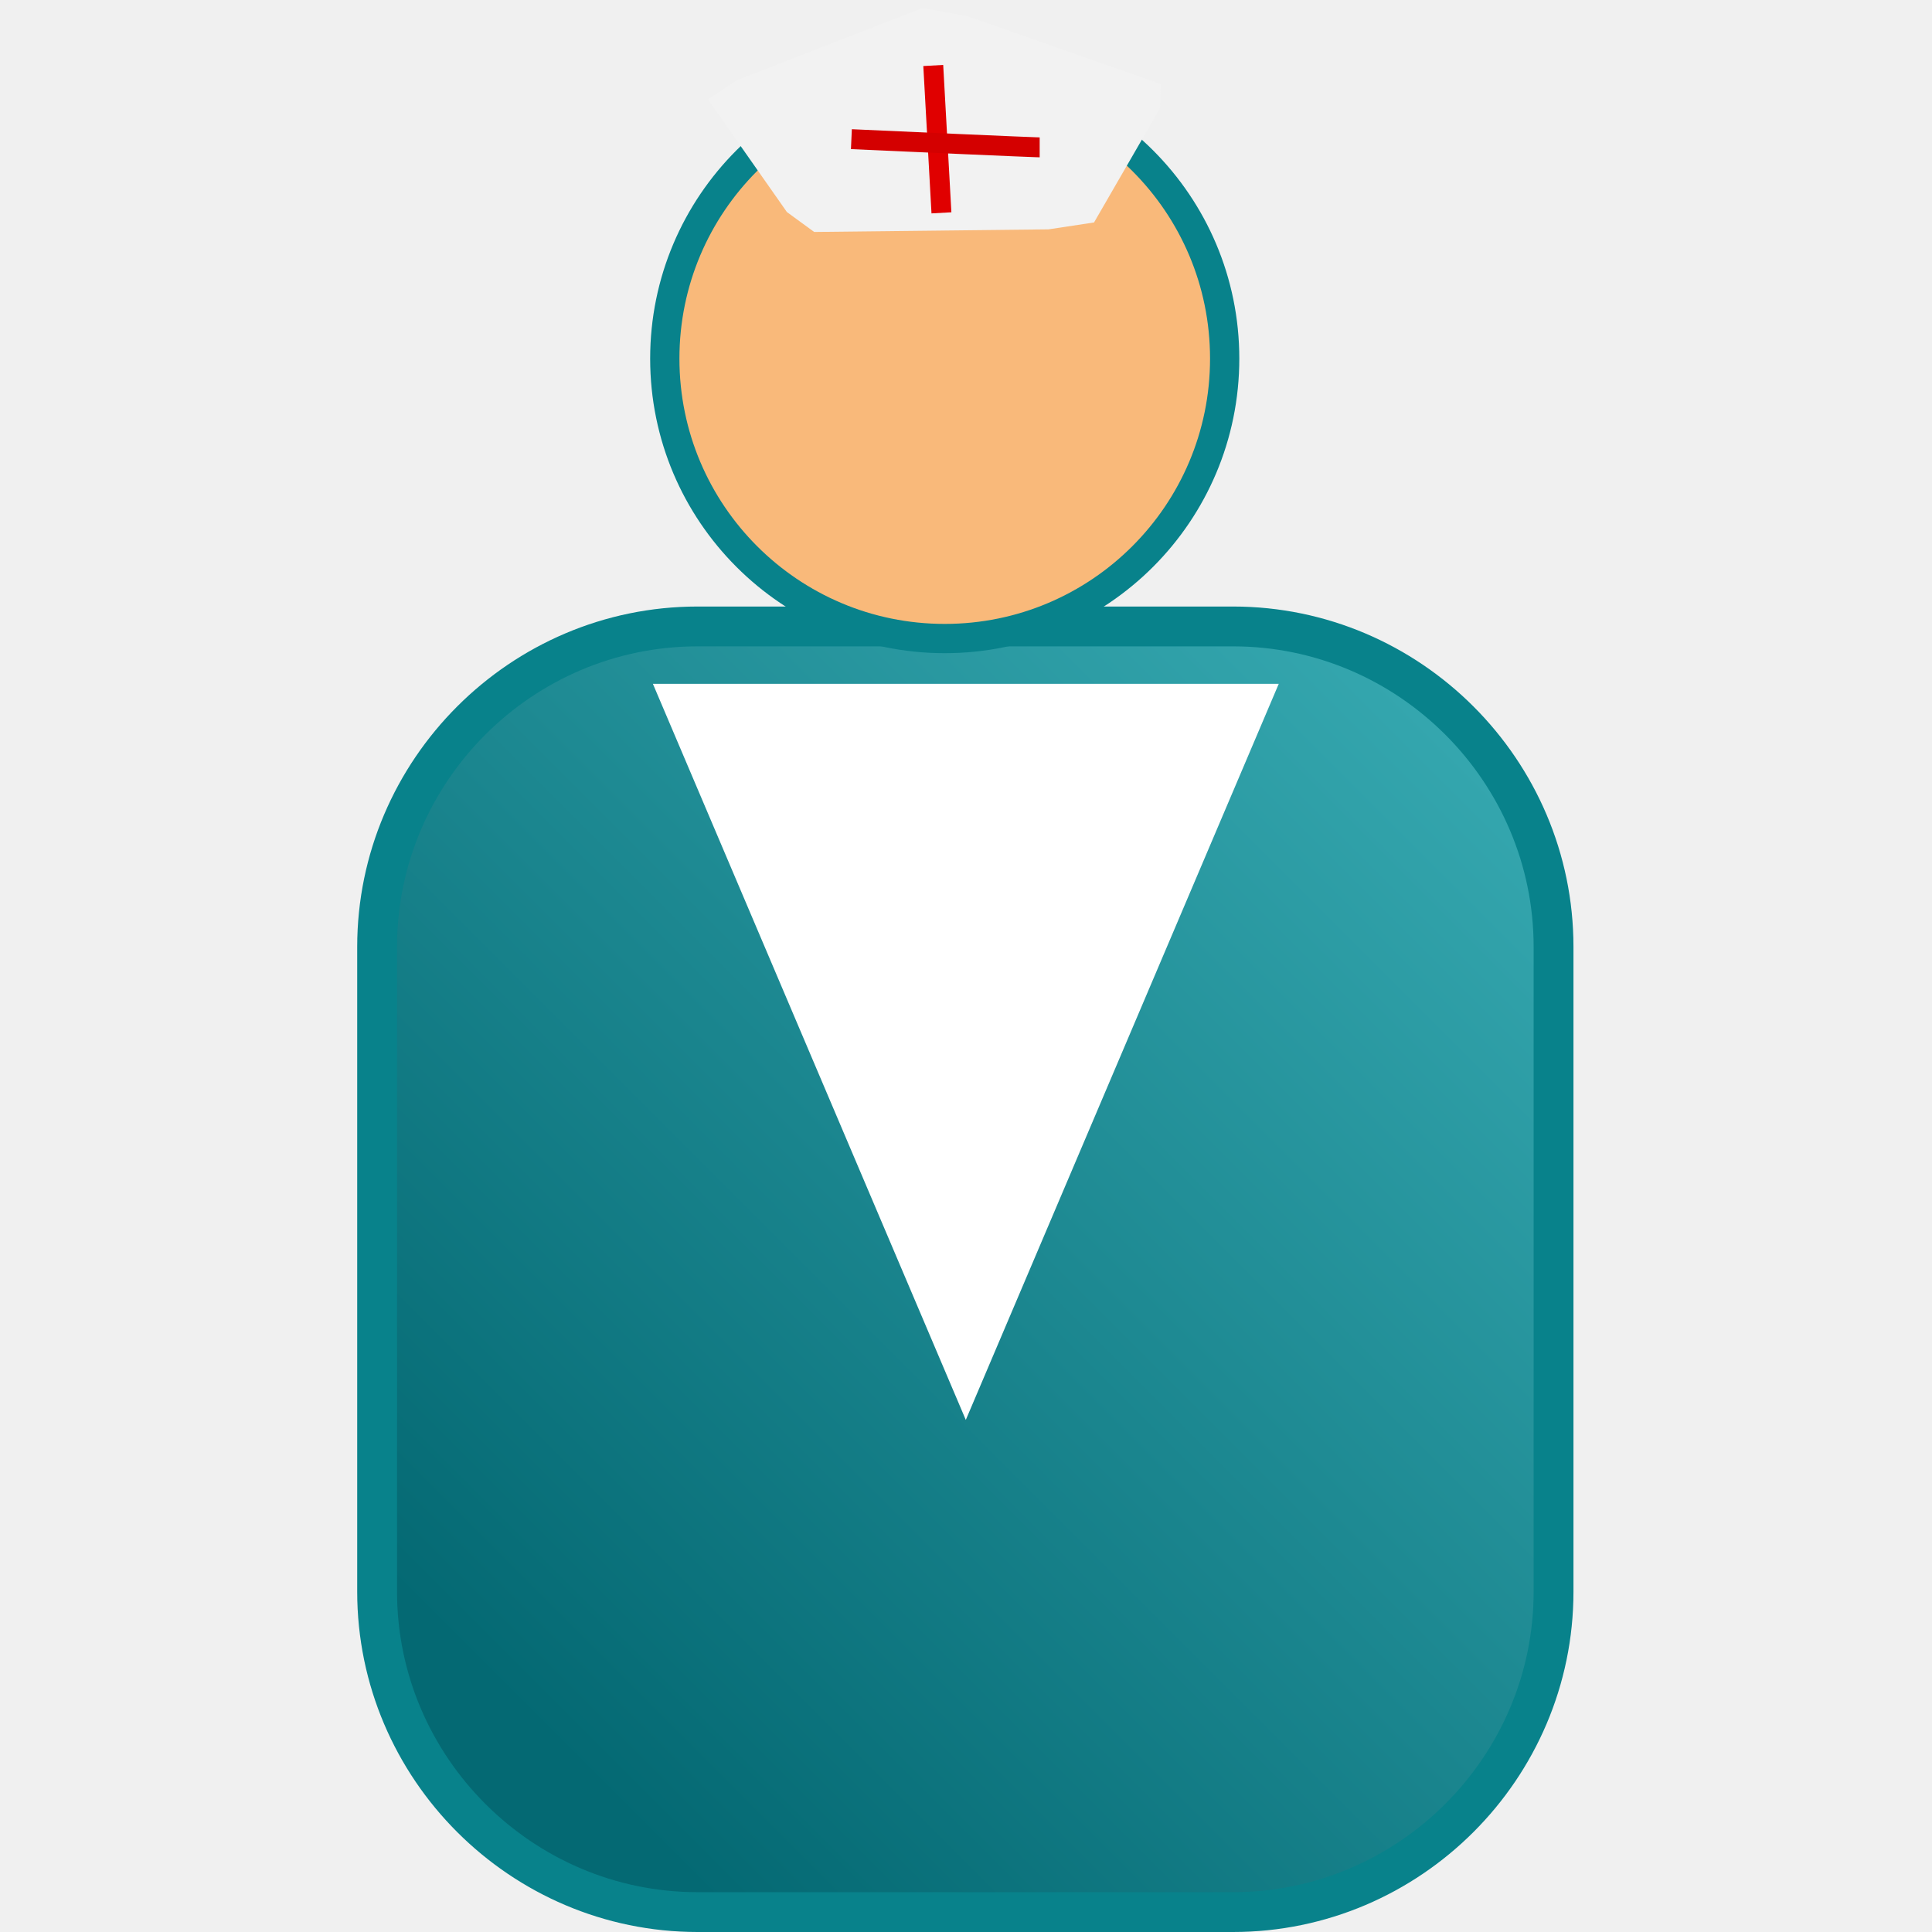
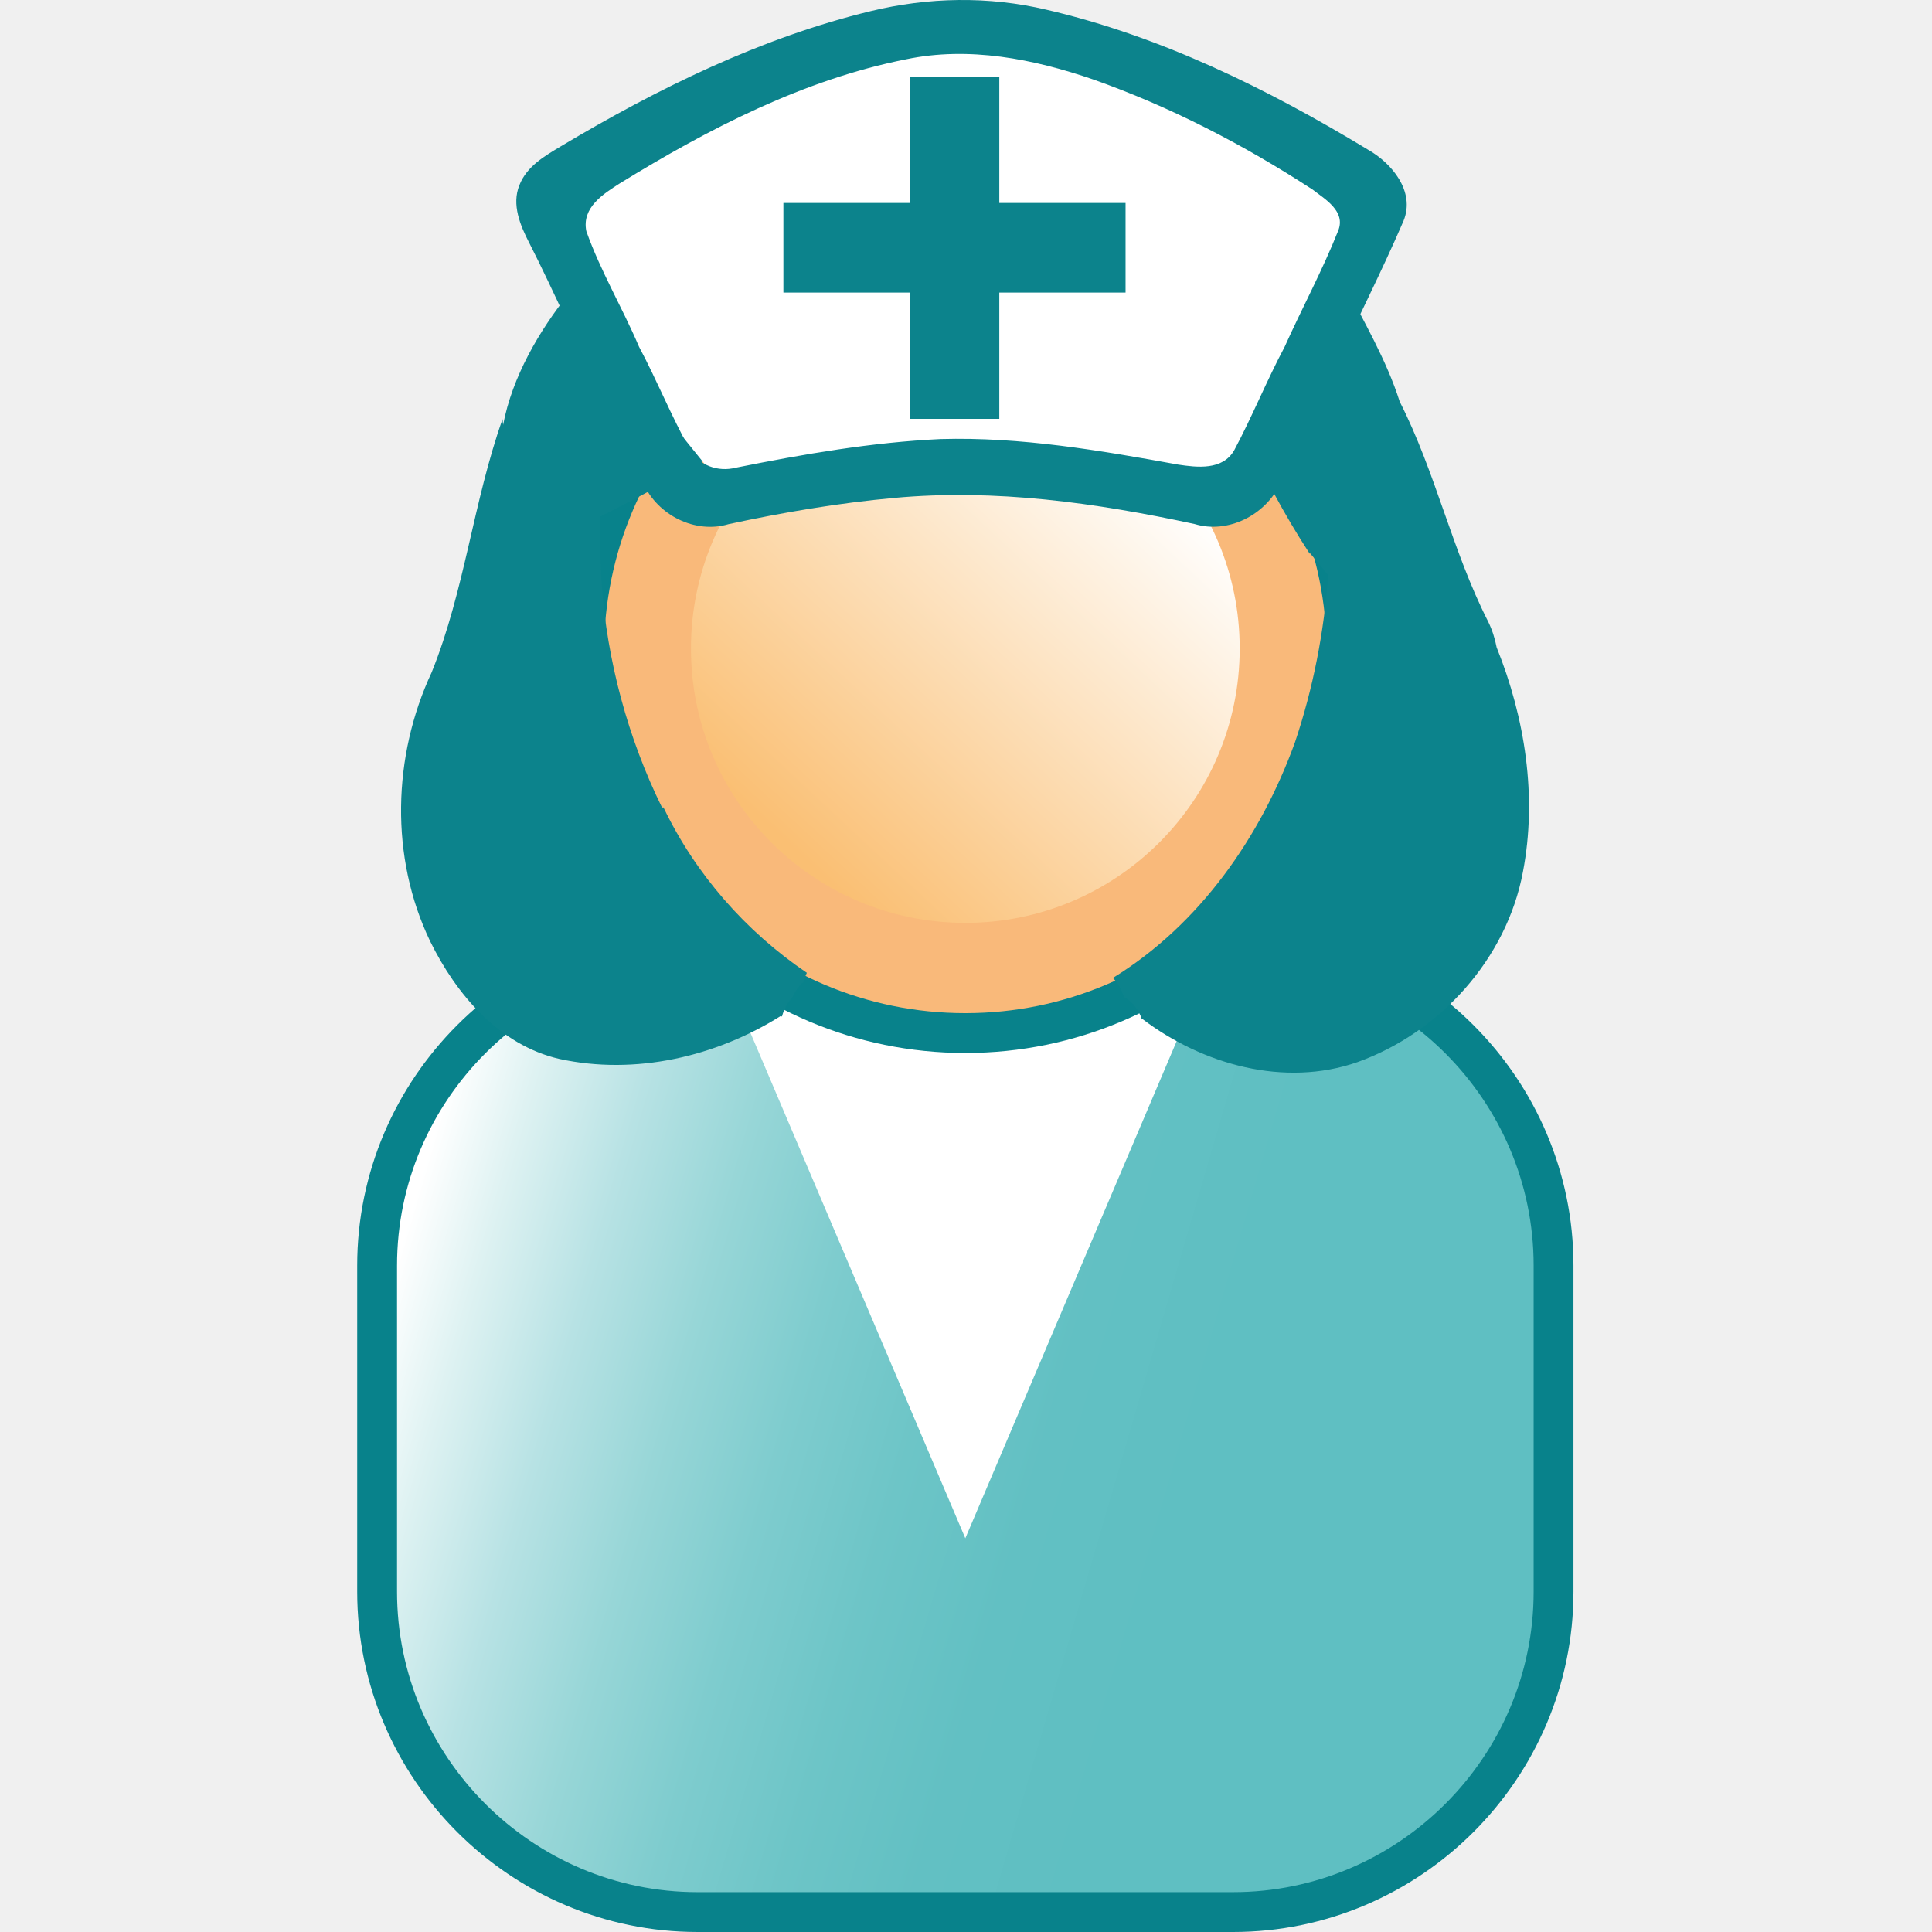
<svg xmlns="http://www.w3.org/2000/svg" version="1.1" id="Capa_1" x="0px" y="0px" width="97px" height="97px" viewBox="0 0 97 97" style="enable-background:new 0 0 97 97;" xml:space="preserve">
-   <defs id="defs29" />
-   <linearGradient id="SVGID_1_" gradientUnits="userSpaceOnUse" x1="26.143" y1="86.051" x2="73.864" y2="38.329">
-     <stop offset="0" style="stop-color:#046973" id="stop4" />
-     <stop offset="1" style="stop-color:#34A6AE" id="stop6" />
+   <linearGradient id="SVGID_1_" gradientUnits="userSpaceOnUse" x1="19.895" y1="63.398" x2="80.116" y2="80.95">
+     <stop offset="0" style="stop-color:#FFFFFF" />
+     <stop offset="0.064" style="stop-color:#DEF2F2" />
+     <stop offset="0.151" style="stop-color:#B7E2E4" />
+     <stop offset="0.243" style="stop-color:#97D6D7" />
+     <stop offset="0.337" style="stop-color:#7ECCCE" />
+     <stop offset="0.435" style="stop-color:#6DC5C7" />
+     <stop offset="0.54" style="stop-color:#62C0C3" />
+     <stop offset="0.663" style="stop-color:#5FBFC2" />
  </linearGradient>
-   <path style="fill-rule:evenodd;clip-rule:evenodd;fill:url(#SVGID_1_);stroke:#08828B;stroke-width:2;stroke-linecap:round;stroke-linejoin:round;stroke-miterlimit:22.926;" d="  M35.022,31.452h26.887c8.849,0,16.09,7.24,16.09,16.088v32.373C77.999,88.76,70.758,96,61.909,96H35.022  c-8.848,0-16.088-7.239-16.088-16.088V47.54C18.934,38.692,26.173,31.452,35.022,31.452z" id="path8" />
-   <polygon style="fill-rule:evenodd;clip-rule:evenodd;fill:#FFFFFF;stroke:#FFFFFF;stroke-width:0.567;stroke-miterlimit:22.926;" points="  33.208,34.616 63.774,34.616 48.49,70.565 " id="polygon10" />
-   <linearGradient id="SVGID_2_" gradientUnits="userSpaceOnUse" x1="39.438" y1="32.241" x2="57.494" y2="12.878">
-     <stop offset="0" style="stop-color:#FABF73" id="stop15" />
-     <stop offset="1" style="stop-color:#FFFFFF" id="stop17" />
+   <path style="fill-rule:evenodd;clip-rule:evenodd;fill:url(#SVGID_1_);stroke:#08828B;stroke-width:2;stroke-linecap:round;stroke-linejoin:round;stroke-miterlimit:22.926;" d="  M35.022,47.451h26.887c8.849,0,16.09,7.24,16.09,16.088v16.373C77.999,88.76,70.758,96,61.909,96H35.022  c-8.848,0-16.088-7.239-16.088-16.088V63.539C18.934,54.691,26.173,47.451,35.022,47.451z" />
+   <polygon style="fill-rule:evenodd;clip-rule:evenodd;fill:#FFFFFF;stroke:#FFFFFF;stroke-width:0.567;stroke-miterlimit:22.926;" points="  34.908,44.615 62.024,44.615 48.466,76.508 " />
+   <circle style="fill-rule:evenodd;clip-rule:evenodd;fill:#F9B97A;stroke:#08828B;stroke-width:2;stroke-linecap:round;stroke-linejoin:round;stroke-miterlimit:22.926;" cx="48.466" cy="32.729" r="19.138" />
+   <linearGradient id="SVGID_2_" gradientUnits="userSpaceOnUse" x1="39.438" y1="42.24" x2="57.493" y2="22.877">
+     <stop offset="0" style="stop-color:#FABF73" />
+     <stop offset="1" style="stop-color:#FFFFFF" />
  </linearGradient>
-   <circle transform="matrix(0.7346045,0,0,0.7346045,11.52033,3.001409)" style="fill:#f9b97a;fill-rule:evenodd;stroke:#08828b;stroke-width:2;stroke-linecap:round;stroke-linejoin:round;stroke-miterlimit:22.926" cx="48.886" cy="20.423" r="19.133" id="circle12" />
-   <path style="fill:#f2f2f2;fill-opacity:1" id="path3025" d="m 39.893,5.797 7.19,4.712 0.003,1.743 -2.259,8.295 -1.657,0.541 -8.587,0.414 -1.027,-1.409 -3.048,-8.039 1.023,-1.412 6.703,-5.382 z" transform="matrix(1.369201,0.01829287,-0.0264246,0.696027,-5.905771,-3.952615)" />
-   <path style="fill:none;stroke:#e00000;stroke-width:1px;stroke-linecap:butt;stroke-linejoin:miter;stroke-opacity:1" d="m 46.856,3.288 c 0.411,7.398 0.411,7.398 0.411,7.398" id="path3807" />
-   <path style="fill:#800000;stroke:#d40000;stroke-width:1px;stroke-linecap:butt;stroke-linejoin:miter;stroke-opacity:1" d="m 42.746,6.987 c 9.042,0.411 9.453,0.411 9.453,0.411 l 0,0" id="path3809" />
+   <circle style="fill-rule:evenodd;clip-rule:evenodd;fill:url(#SVGID_2_);" cx="48.466" cy="32.559" r="13.775" />
+   <path style="fill-rule:evenodd;clip-rule:evenodd;fill:#0C838C;" d="M21.675,33.75c-1.969,4.217-2.105,9.285-0.079,13.507  c1.307,2.667,3.475,5.215,6.486,5.908c3.811,0.831,7.85-0.104,11.123-2.16c0.018,0.014,0.037,0.022,0.055,0.035  c0.093-0.36,0.271-0.695,0.526-0.963c0.122-0.294,0.308-0.556,0.548-0.769c0.038-0.146,0.091-0.289,0.157-0.425  c0.006-0.014,0.014-0.028,0.02-0.04c-3.072-2.08-5.598-4.961-7.2-8.307l-0.072,0.008c-1.708-3.47-2.76-7.359-3.037-11.259  c-0.062-1.112-0.084-2.229-0.075-3.343c4.839-2.441,9.611-5.201,13.599-8.906c0.586-0.34,1.007-0.936,1.501-1.399  c-3.544,0.203-7.082,0.645-10.547,1.414c-2.314,0.455-4.526-0.729-6.094-2.341c-1.519,1.891-2.875,4.226-3.325,6.62l-0.031-0.287  C23.76,25.193,23.332,29.648,21.675,33.75L21.675,33.75z M56.1,49.365c0.125,0.18,0.219,0.38,0.287,0.591  c0.025,0.037,0.054,0.072,0.076,0.111c0.428,0.26,0.721,0.662,0.87,1.119c0.012-0.006,0.021-0.012,0.033-0.019  c3.015,2.28,7.122,3.439,10.79,2.158c4.142-1.485,7.492-5.187,8.306-9.553c0.725-3.771,0.105-7.736-1.32-11.268  c-0.085-0.451-0.225-0.885-0.428-1.299c-1.803-3.545-2.633-7.492-4.438-11.039c-0.667-2.102-1.819-4.04-2.82-6.009  c-1.391,1.921-3.745,3.237-6.157,2.937c-4.936-0.866-9.933-1.873-14.967-1.551c0.35,0.482,0.702,0.968,1.059,1.449  c3.967,4.967,10.218,7.815,16.559,7.758c0.557,1.037,1.156,2.053,1.801,3.041l0.035-0.004c0.225,0.27,0.672,0.813,0.897,1.087  c-0.203,2.856-0.752,5.678-1.666,8.394c-1.723,4.76-4.787,9.15-9.141,11.83C55.957,49.182,56.033,49.27,56.1,49.365z" />
+   <polygon style="fill-rule:evenodd;clip-rule:evenodd;fill:#FFFFFF;" points="36.624,24.84 49.711,23.367 57.718,24.472   62.143,24.215 66.242,15.91 68.824,9.374 60.903,5.048 49.021,1.365 41.187,3.022 30.942,7.625 28.187,10.939 31.2,18.12 " />
+   <path style="fill-rule:evenodd;clip-rule:evenodd;fill:#0C838C;" d="M43.709,0.56c2.901-0.706,5.929-0.761,8.839-0.071  c5.707,1.323,11.078,3.958,16.127,7.021c1.174,0.66,2.402,2.084,1.792,3.58c-1.09,2.534-2.347,4.983-3.488,7.492l-0.04,0.004  c-0.852,1.908-1.755,3.795-2.65,5.681c-0.766,1.618-2.656,2.546-4.313,2.042c-4.947-1.066-10.02-1.777-15.074-1.311  c-2.798,0.256-5.573,0.723-8.324,1.318c-1.657,0.496-3.563-0.428-4.296-2.078c-0.682-1.451-1.368-2.9-2.025-4.363  c-1.28-2.537-2.402-5.159-3.69-7.689c-0.443-0.861-0.888-1.912-0.491-2.886c0.373-0.958,1.268-1.462,2.073-1.949  C33.044,4.43,38.212,1.892,43.709,0.56L43.709,0.56z M64.494,17.422c0.877-1.954,1.898-3.836,2.688-5.828  c0.408-0.984-0.662-1.597-1.279-2.076c-3.465-2.256-7.143-4.16-11.004-5.525c-3.016-1.038-6.251-1.677-9.405-1.017  c-5.133,1.017-9.897,3.475-14.384,6.236c-0.805,0.517-1.914,1.201-1.672,2.395c0.713,2.009,1.811,3.841,2.644,5.799  c0.896,1.677,1.609,3.458,2.533,5.122c0.476,0.857,1.447,1.181,2.331,0.953c3.401-0.68,6.825-1.276,10.286-1.437  c4.007-0.113,7.982,0.567,11.919,1.282c0.951,0.143,2.227,0.298,2.813-0.715C62.869,20.918,63.591,19.119,64.494,17.422z" />
+   <g>
+     <line style="fill-rule:evenodd;clip-rule:evenodd;fill:none;stroke:#0C838C;stroke-width:4.5;stroke-miterlimit:22.926;" x1="47.922" y1="3.853" x2="47.922" y2="21.03" />
+     <line style="fill-rule:evenodd;clip-rule:evenodd;fill:none;stroke:#0C838C;stroke-width:4.5;stroke-miterlimit:22.926;" x1="39.332" y1="12.44" x2="56.511" y2="12.44" />
+   </g>
</svg>
